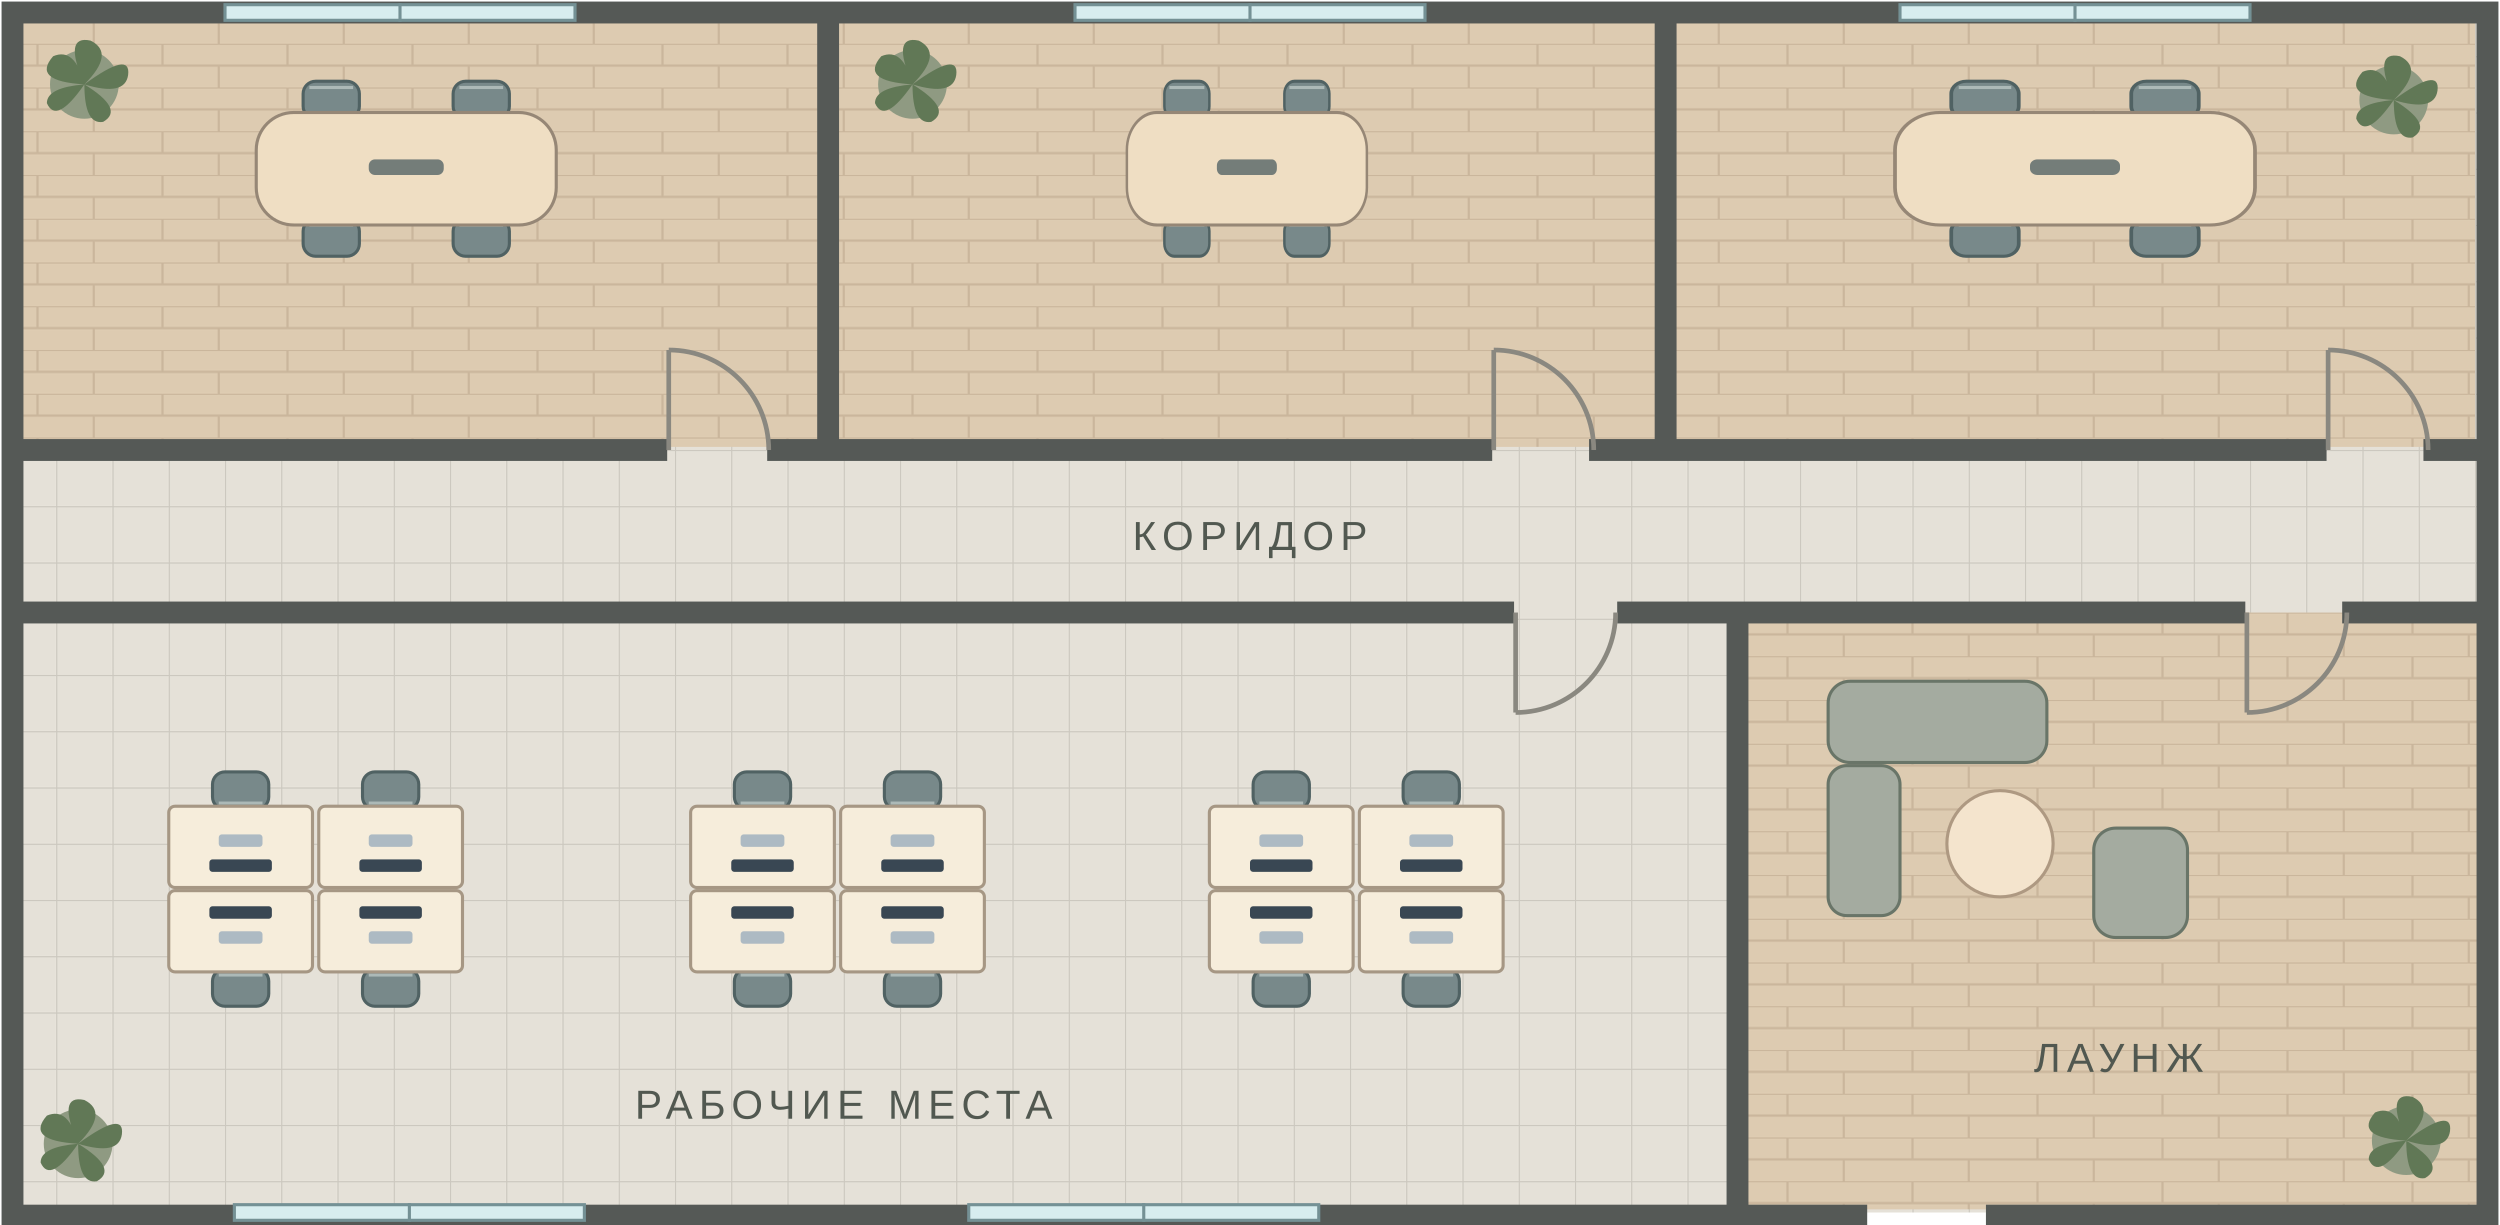
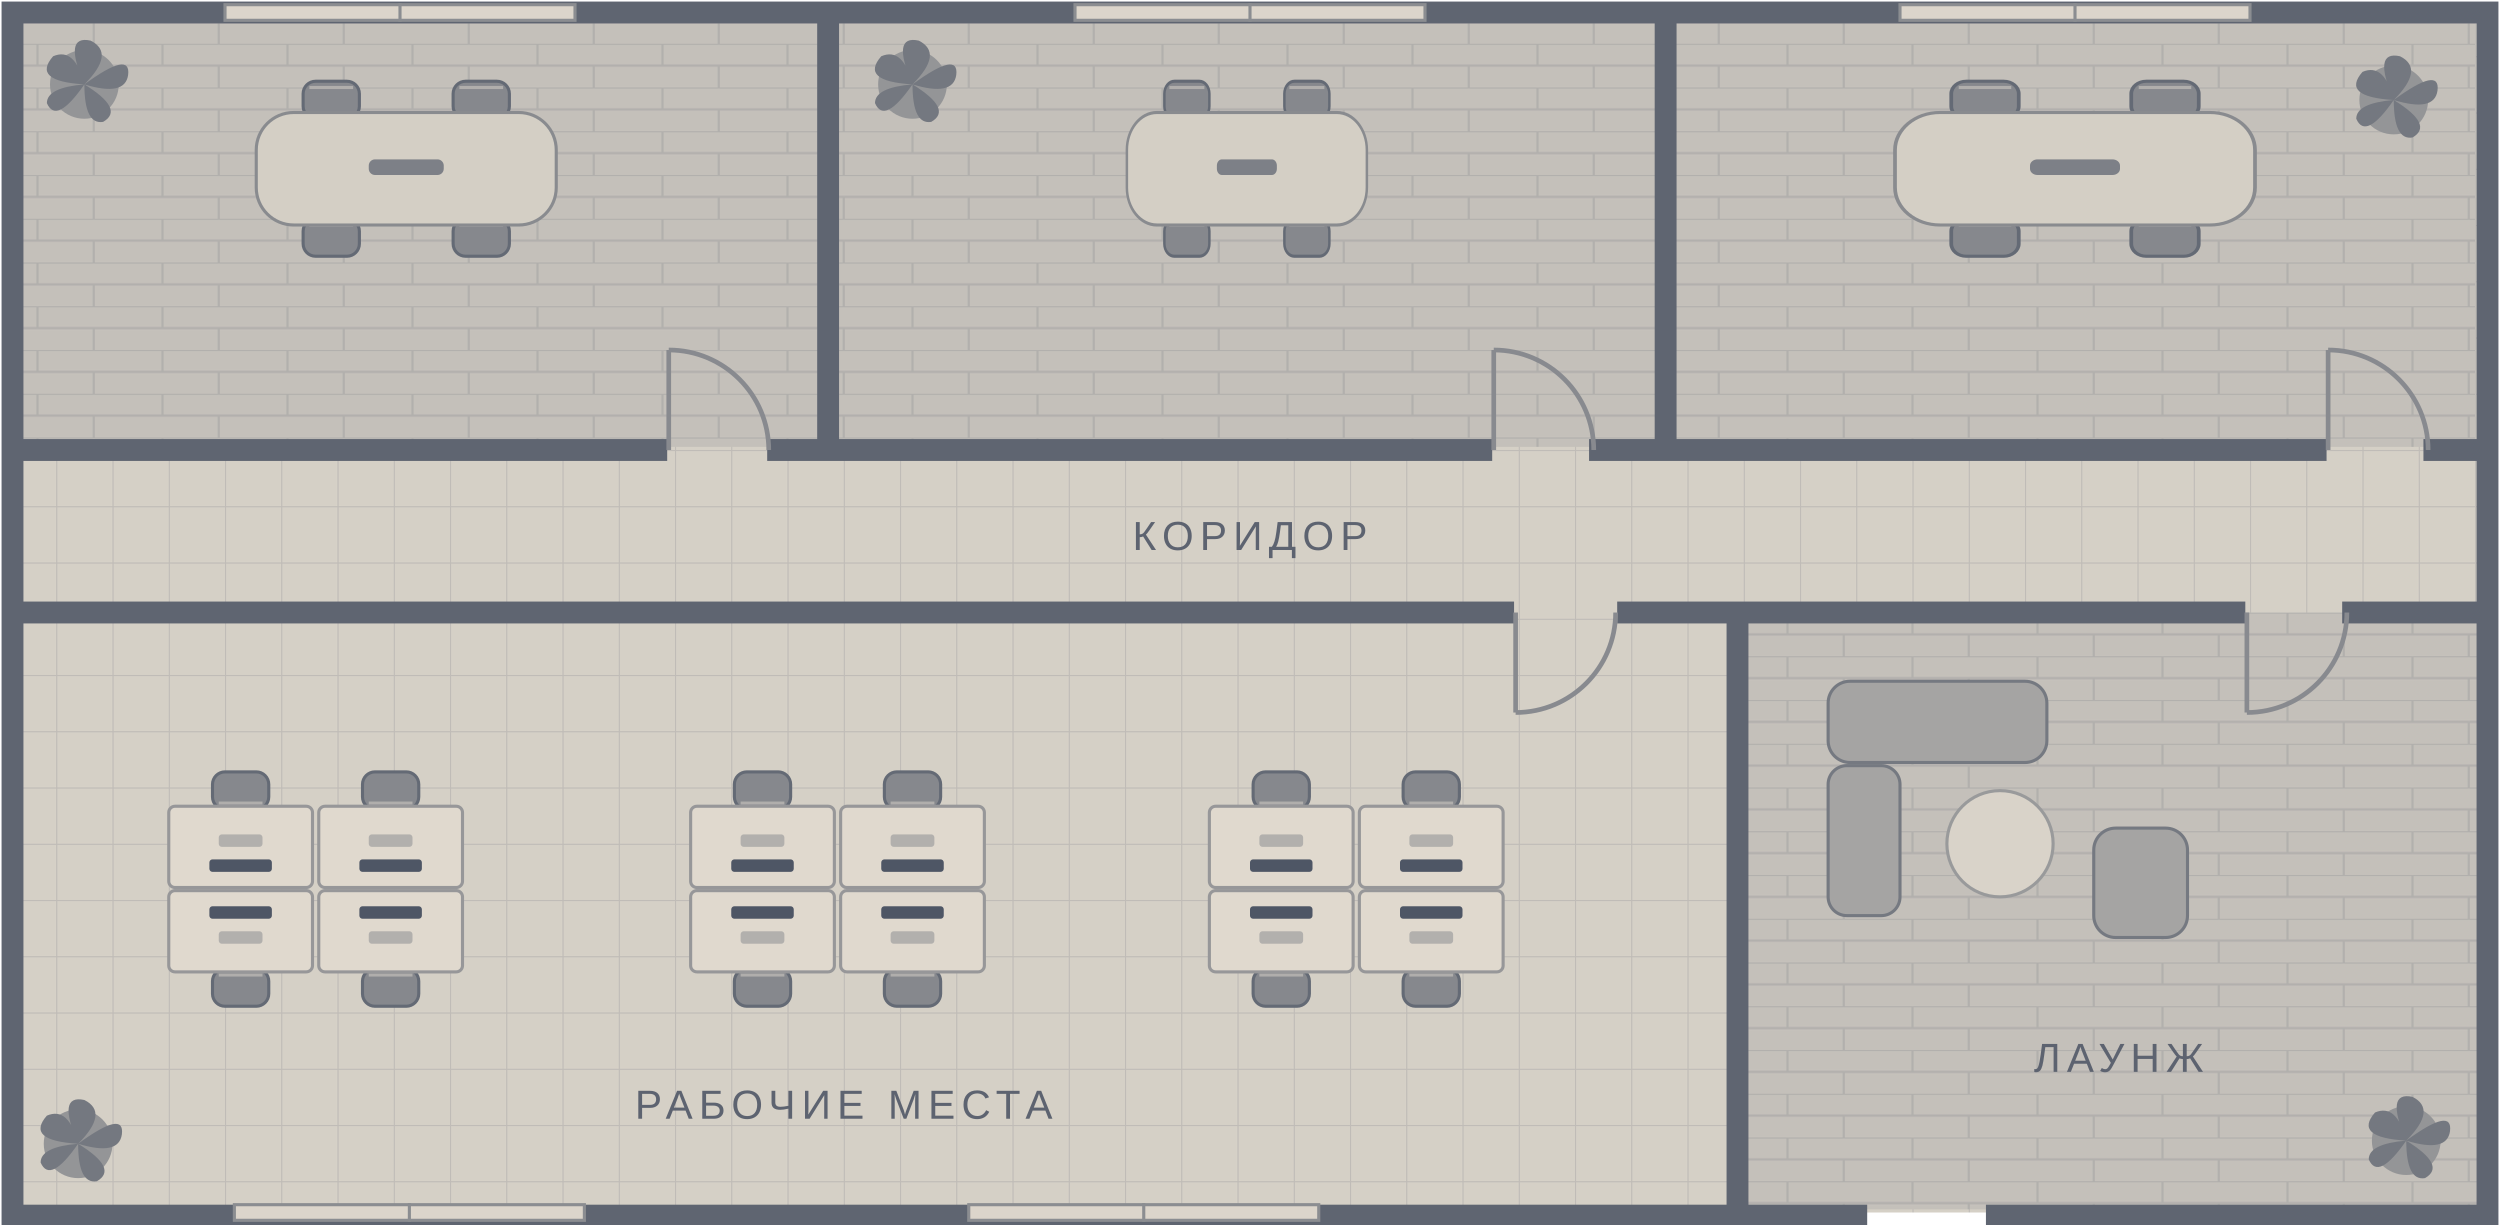
<svg xmlns="http://www.w3.org/2000/svg" viewBox="0 0 800 392">
  <defs>
    <pattern id="tiles" width="18" height="18" patternUnits="userSpaceOnUse">
-       <rect width="18" height="18" fill="#e5e1d8" />
-       <path d="M18 0H0V18" fill="none" stroke="#ccc8bf" stroke-width=".7" />
+       <rect width="18" height="18" fill="#d5d0c6" />
+       <path d="M18 0H0V18" fill="none" stroke="#c0bcb7" stroke-width=".7" />
    </pattern>
    <pattern id="wood" width="40" height="14" patternUnits="userSpaceOnUse">
-       <rect width="40" height="14" fill="#ddcbb1" />
-       <path d="M0 0H40M12 0V7M30 7V14M0 7H40" stroke="#cab69c" fill="none" stroke-width=".7" />
+       <rect width="40" height="14" fill="#c4c0ba" />
+       <path d="M0 0H40M12 0V7M30 7V14M0 7H40" stroke="#b2b0ad" fill="none" stroke-width=".7" />
    </pattern>
    <g id="plant">
-       <circle r="11" fill="#8f9a82" />
-       <path d="M0 0Q-17 -1 -10 -9Q-3 -12 0 0Q-7 -16 2 -14Q10 -10 0 0Q15 -11 14 -3Q13 4 0 0Q13 8 6 12Q0 13 0 0Q-9 13 -12 6Q-12 1 0 0" fill="#617856" />
+       <circle r="11" fill="#949597" />
+       <path d="M0 0Q-17 -1 -10 -9Q-3 -12 0 0Q-7 -16 2 -14Q10 -10 0 0Q15 -11 14 -3Q13 4 0 0Q13 8 6 12Q0 13 0 0Q-9 13 -12 6Q-12 1 0 0" fill="#747880" />
    </g>
    <g id="seat">
-       <rect x="-9" y="-6" width="18" height="12" rx="4" fill="#78898a" stroke="#506263" />
-       <path d="M-7 -4H7" stroke="#acb9b7" />
+       <rect x="-9" y="-6" width="18" height="12" rx="4" fill="#86888d" stroke="#646a75" />
+       <path d="M-7 -4H7" stroke="#b0aeac" />
    </g>
    <g id="meeting">
      <use href="#seat" x="-24" y="-22" />
      <use href="#seat" x="24" y="-22" />
      <use href="#seat" x="-24" y="22" />
      <use href="#seat" x="24" y="22" />
-       <rect x="-48" y="-18" width="96" height="36" rx="12" fill="#efdec3" stroke="#968776" />
-       <rect x="-12" y="-3" width="24" height="5" rx="2" fill="#747d79" />
+       <rect x="-48" y="-18" width="96" height="36" rx="12" fill="#d4cfc5" stroke="#898b8f" />
+       <rect x="-12" y="-3" width="24" height="5" rx="2" fill="#7d8087" />
    </g>
    <g id="desk">
      <use href="#seat" y="19" />
-       <rect x="-23" y="-12" width="46" height="26" rx="2" fill="#f6eddb" stroke="#a69784" />
-       <rect x="-10" y="-7" width="20" height="4" rx="1" fill="#394753" />
-       <rect x="-7" y="1" width="14" height="4" rx="1" fill="#adbac3" />
+       <rect x="-23" y="-12" width="46" height="26" rx="2" fill="#e0d9ce" stroke="#979799" />
+       <rect x="-10" y="-7" width="20" height="4" rx="1" fill="#4e5665" />
+       <rect x="-7" y="1" width="14" height="4" rx="1" fill="#b2b0ad" />
    </g>
    <g id="pod">
      <use href="#desk" x="-24" />
      <use href="#desk" x="24" />
      <g transform="translate(0 -25) rotate(180)">
        <use href="#desk" x="-24" />
        <use href="#desk" x="24" />
      </g>
    </g>
-     <g id="door" stroke="#8a8880" stroke-width="1.5" fill="none">
+     <g id="door" stroke="#888a8f" stroke-width="1.5" fill="none">
      <path d="M0 0v-32M0 -32A32 32 0 0 1 32 0" />
    </g>
-     <g id="window" stroke="#749195" stroke-width="1">
-       <rect width="112" height="5" y="-2.5" fill="#d7edef" />
+     <g id="window" stroke="#8b8d91" stroke-width="1">
+       <rect width="112" height="5" y="-2.5" fill="#dcd5cb" />
      <path d="M56 -3v6" />
    </g>
  </defs>
  <rect x="4" y="4" width="792" height="384" fill="url(#tiles)" />
  <path d="M6 6H792V143H6Z" fill="url(#wood)" />
  <rect x="557" y="196" width="237" height="191" fill="url(#wood)" />
-   <g fill="none" stroke="#555956" stroke-width="7" stroke-linecap="square">
+   <g fill="none" stroke="#5f6571" stroke-width="7" stroke-linecap="square">
    <path d="M594 389H4V4H796V389H639M265 5V144M533 5V144M4 144H210M249 144H474M512 144H741M779 144H796M4 196H481M521 196H715M753 196H796M556 196V388" />
  </g>
  <g>
    <use href="#door" x="214" y="144" />
    <use href="#door" x="478" y="144" />
    <use href="#door" x="745" y="144" />
    <g transform="translate(485 196) scale(1 -1)">
      <use href="#door" />
    </g>
    <g transform="translate(719 196) scale(1 -1)">
      <use href="#door" />
    </g>
  </g>
  <use href="#window" x="72" y="4" />
  <use href="#window" x="344" y="4" />
  <use href="#window" x="608" y="4" />
  <use href="#window" x="75" y="388" />
  <use href="#window" x="310" y="388" />
  <use href="#meeting" x="130" y="54" />
  <use href="#meeting" transform="translate(399 54) scale(.8 1)" />
  <use href="#meeting" transform="translate(664 54) scale(1.2 1)" />
  <use href="#pod" x="101" y="297" />
  <use href="#pod" x="268" y="297" />
  <use href="#pod" x="434" y="297" />
-   <g fill="#a4aba0" stroke="#697568">
+   <g fill="#a5a4a3" stroke="#757981">
    <rect x="585" y="218" width="70" height="26" rx="7" />
    <rect x="585" y="245" width="23" height="48" rx="6" />
    <rect x="670" y="265" width="30" height="35" rx="7" />
  </g>
-   <circle cx="640" cy="270" r="17" fill="#f4e4cd" stroke="#ae9982" />
+   <circle cx="640" cy="270" r="17" fill="#d9d3c9" stroke="#999a9b" />
  <use href="#plant" x="27" y="27" />
  <use href="#plant" x="292" y="27" />
  <use href="#plant" x="766" y="32" />
  <use href="#plant" x="25" y="366" />
  <use href="#plant" x="770" y="365" />
-   <g font-family="Arial,sans-serif" font-size="13" fill="#515850" text-anchor="middle" letter-spacing="2">
+   <g font-family="Arial,sans-serif" font-size="13" fill="#5d6370" text-anchor="middle" letter-spacing="2">
    <text x="400" y="176">КОРИДОР</text>
    <text x="270" y="358">РАБОЧИЕ МЕСТА</text>
    <text x="678" y="343">ЛАУНЖ</text>
  </g>
</svg>
